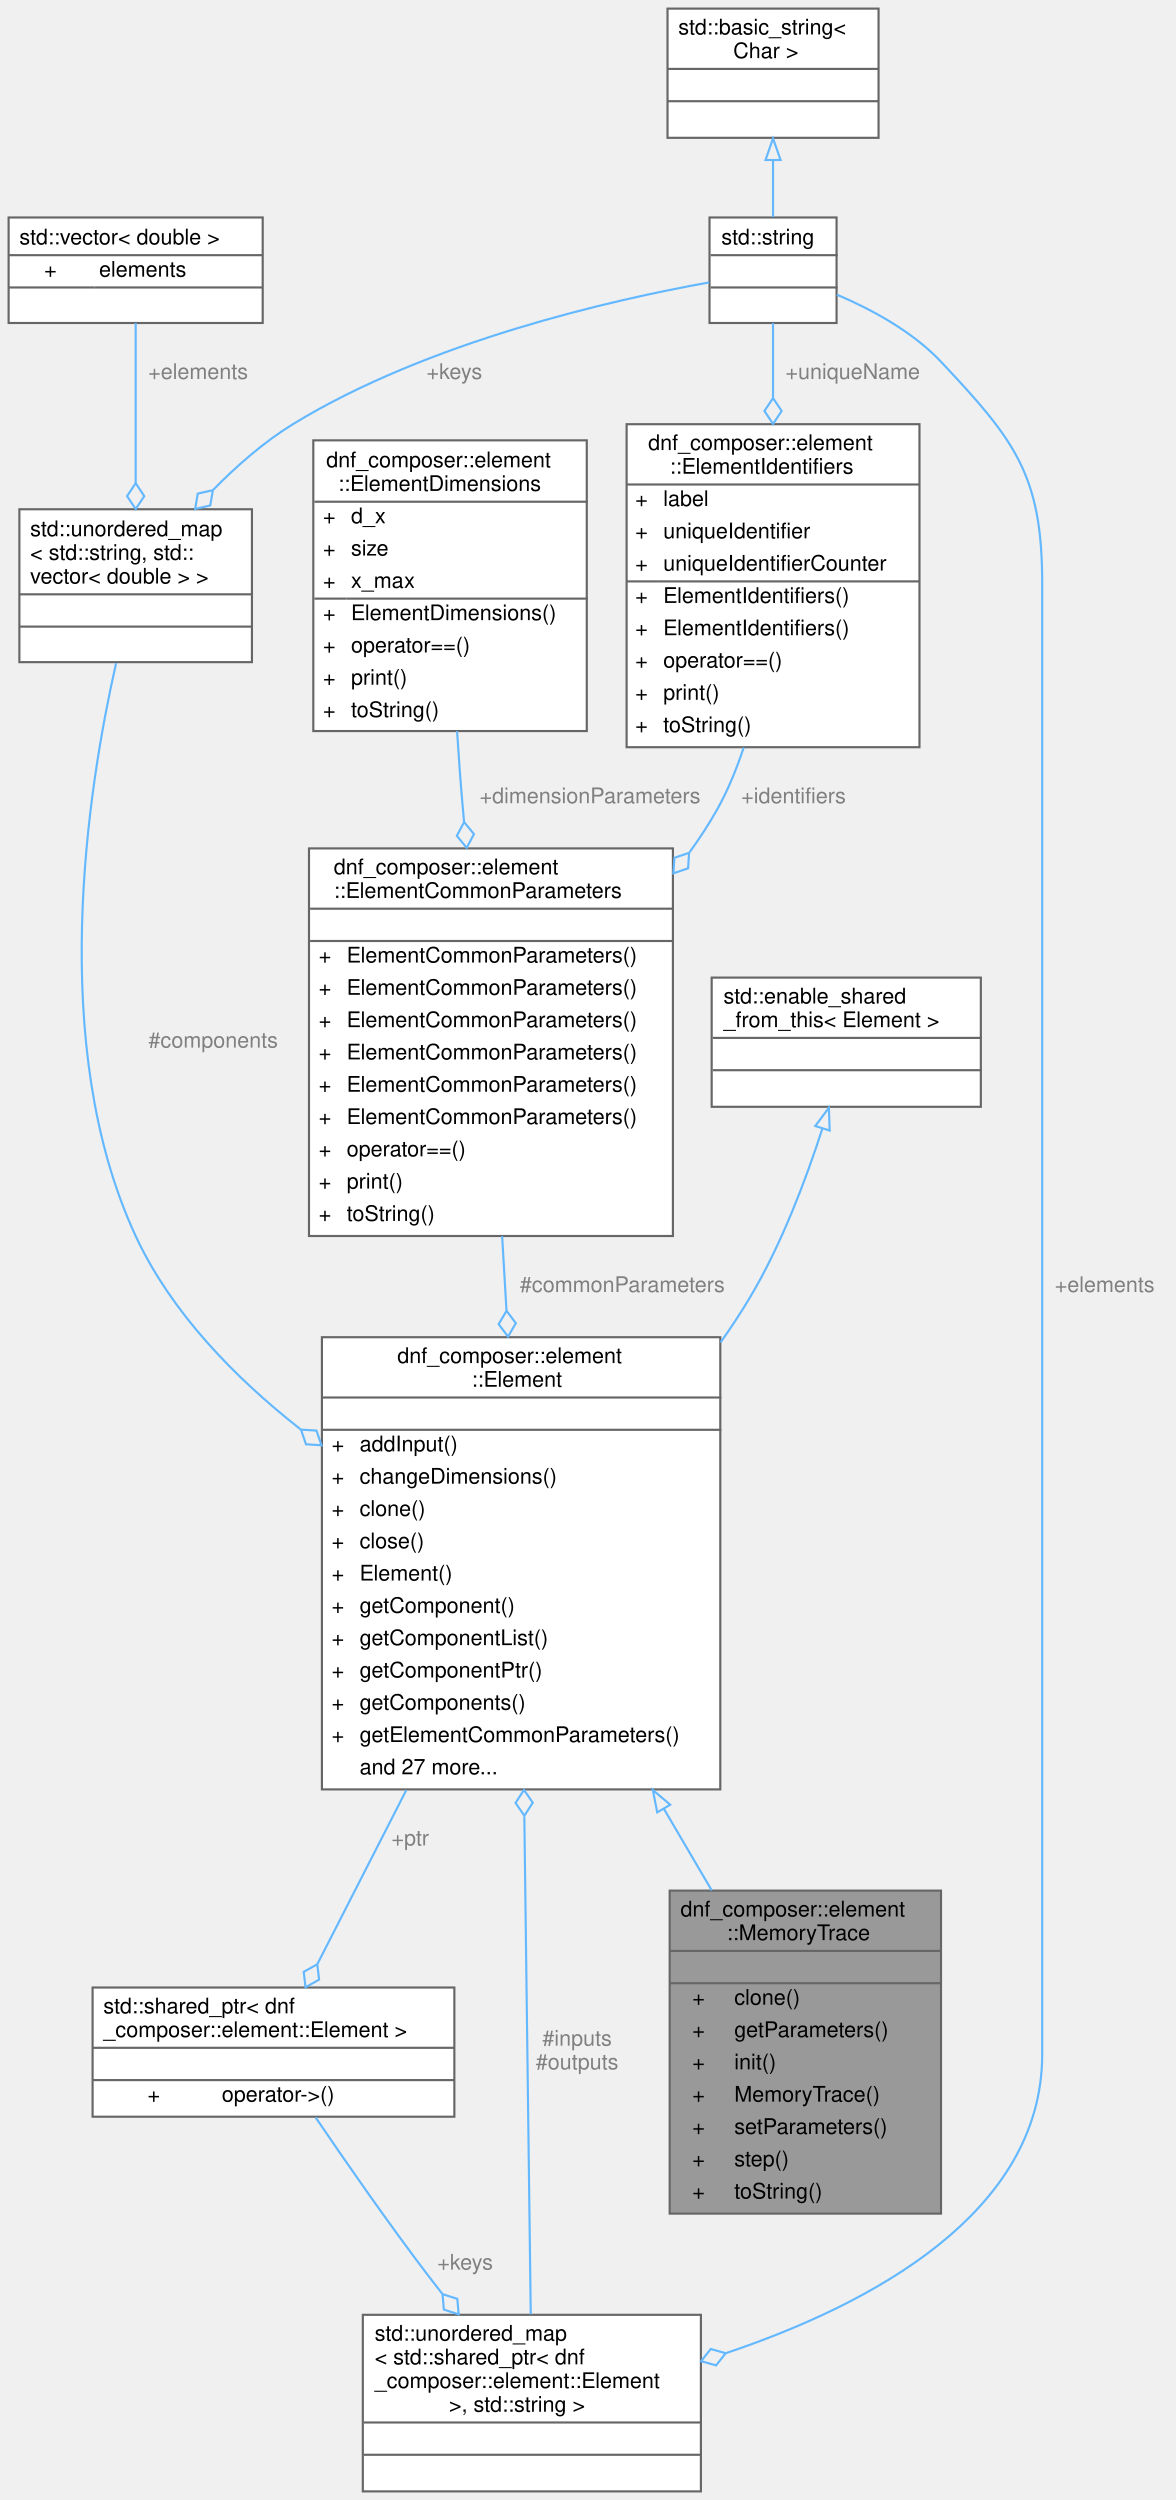
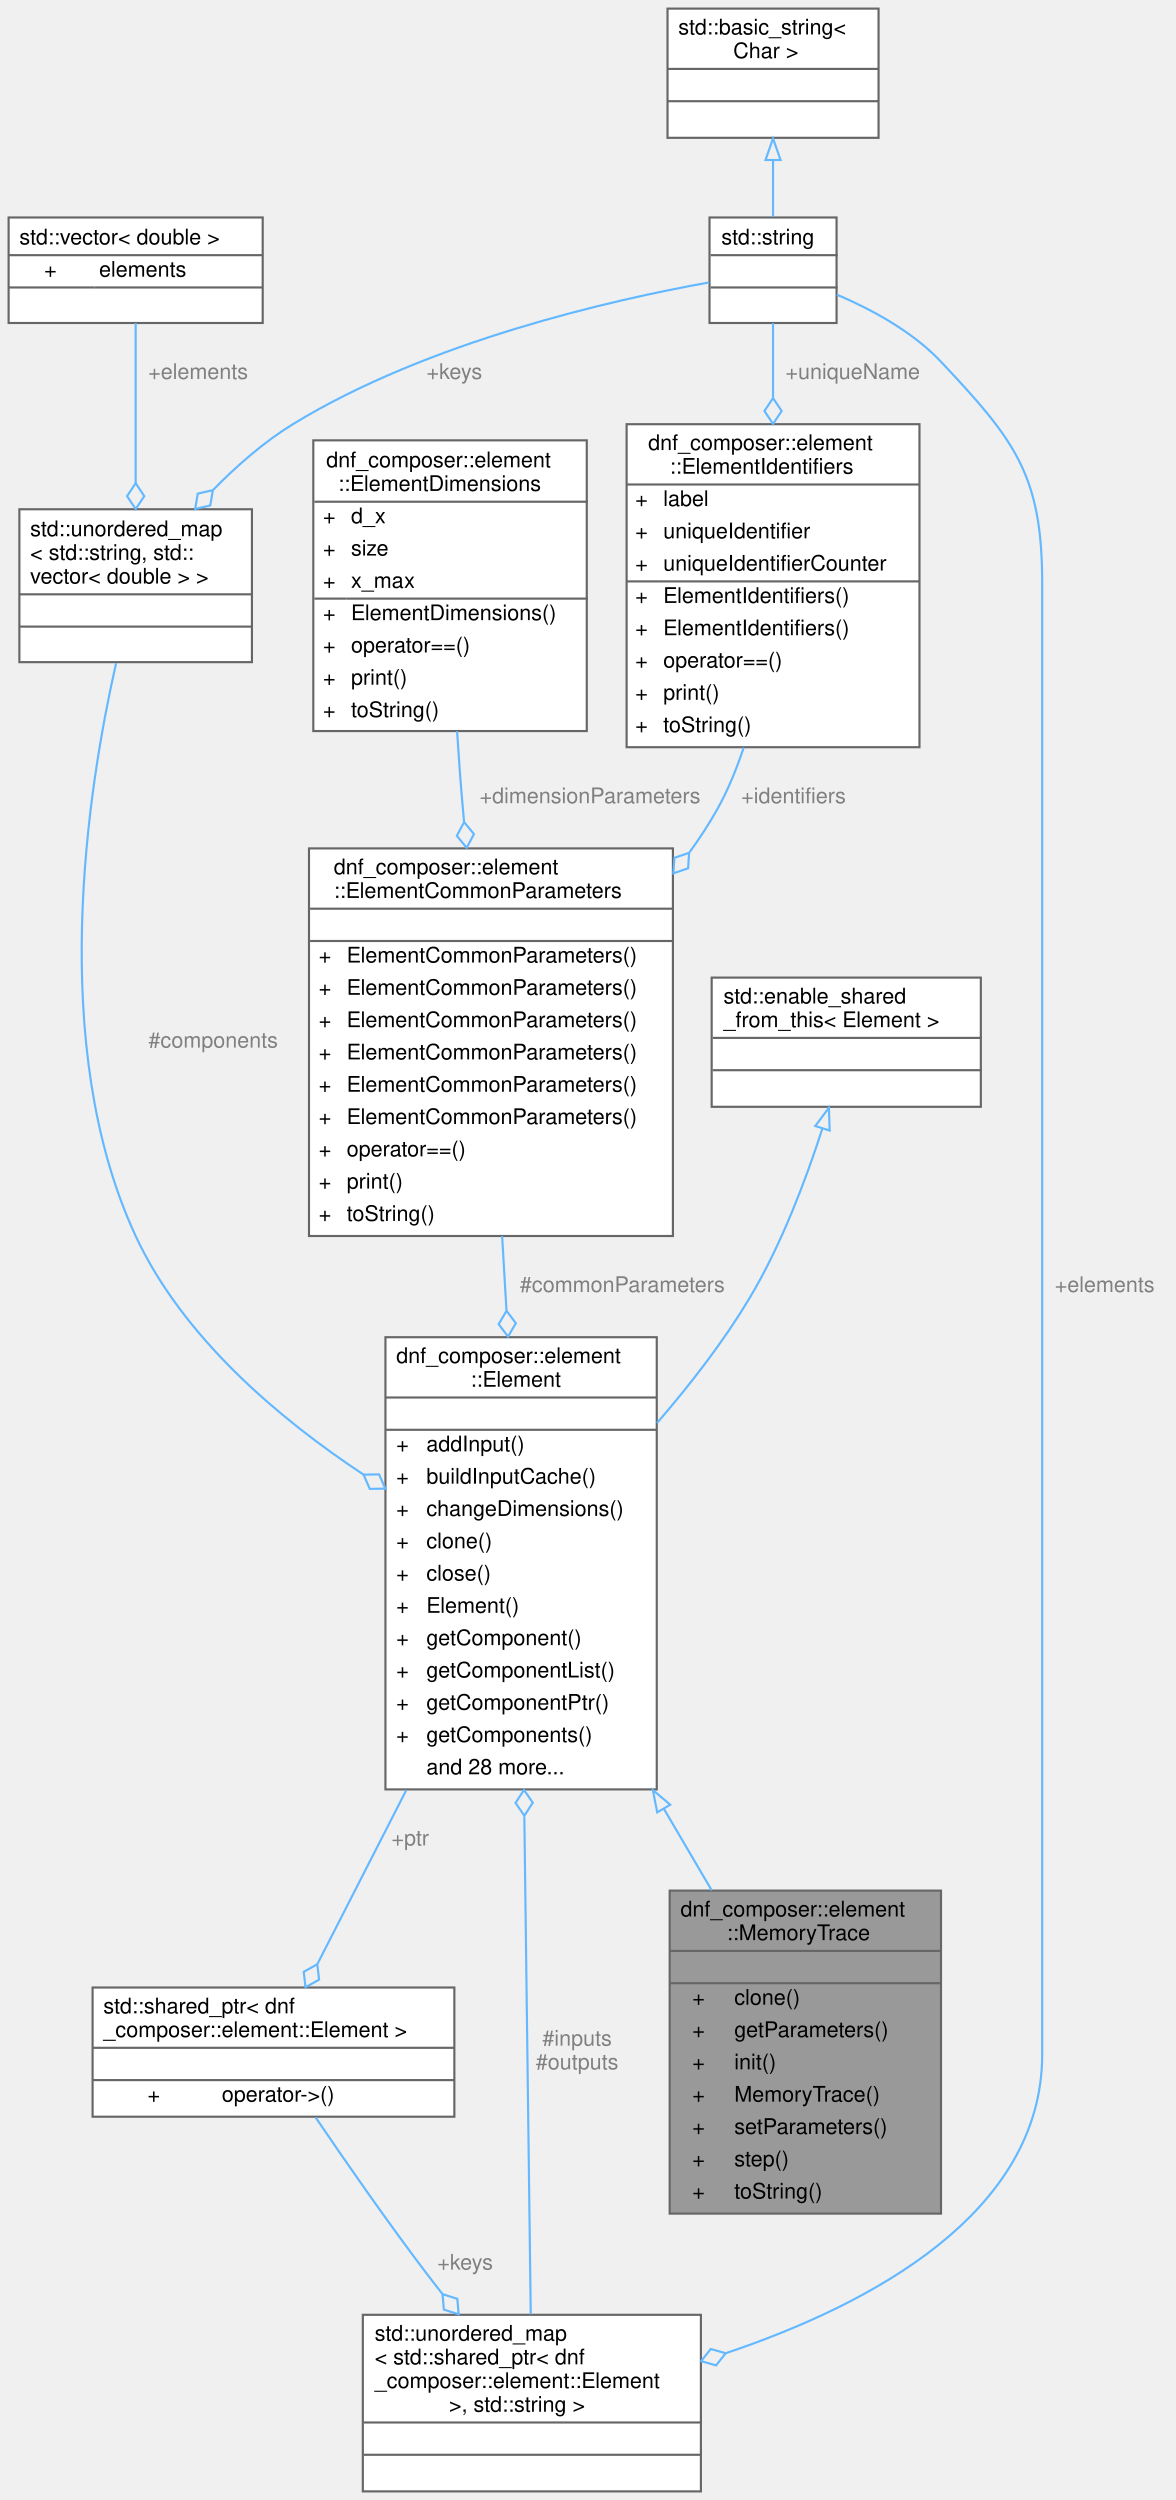
<svg xmlns="http://www.w3.org/2000/svg" xmlns:xlink="http://www.w3.org/1999/xlink" width="546pt" height="1161pt" viewBox="0.00 0.00 546.00 1161.00">
  <g id="graph0" class="graph" transform="scale(1 1) rotate(0) translate(4 1157)">
    <g id="Node000001" class="node">
      <g id="a_Node000001">
        <a xlink:title="Persistent spatial memory that accumulates and decays field activity.">
          <polygon fill="#999999" stroke="transparent" points="433,-279 307,-279 307,-129 433,-129 433,-279" />
          <text text-anchor="start" x="312" y="-267" font-family="Helvetica,sans-Serif" font-size="10.00">dnf_composer::element</text>
          <text text-anchor="start" x="333.5" y="-256" font-family="Helvetica,sans-Serif" font-size="10.00">::MemoryTrace</text>
          <text text-anchor="start" x="368" y="-241" font-family="Helvetica,sans-Serif" font-size="10.00"> </text>
          <text text-anchor="start" x="317.5" y="-226" font-family="Helvetica,sans-Serif" font-size="10.00">+</text>
          <text text-anchor="start" x="337" y="-226" font-family="Helvetica,sans-Serif" font-size="10.00">clone()</text>
          <text text-anchor="start" x="317.5" y="-211" font-family="Helvetica,sans-Serif" font-size="10.00">+</text>
          <text text-anchor="start" x="337" y="-211" font-family="Helvetica,sans-Serif" font-size="10.00">getParameters()</text>
          <text text-anchor="start" x="317.5" y="-196" font-family="Helvetica,sans-Serif" font-size="10.00">+</text>
          <text text-anchor="start" x="337" y="-196" font-family="Helvetica,sans-Serif" font-size="10.00">init()</text>
          <text text-anchor="start" x="317.5" y="-181" font-family="Helvetica,sans-Serif" font-size="10.00">+</text>
          <text text-anchor="start" x="337" y="-181" font-family="Helvetica,sans-Serif" font-size="10.00">MemoryTrace()</text>
          <text text-anchor="start" x="317.5" y="-166" font-family="Helvetica,sans-Serif" font-size="10.00">+</text>
          <text text-anchor="start" x="337" y="-166" font-family="Helvetica,sans-Serif" font-size="10.00">setParameters()</text>
          <text text-anchor="start" x="317.5" y="-151" font-family="Helvetica,sans-Serif" font-size="10.00">+</text>
          <text text-anchor="start" x="337" y="-151" font-family="Helvetica,sans-Serif" font-size="10.00">step()</text>
          <text text-anchor="start" x="317.5" y="-136" font-family="Helvetica,sans-Serif" font-size="10.00">+</text>
          <text text-anchor="start" x="337" y="-136" font-family="Helvetica,sans-Serif" font-size="10.00">toString()</text>
          <polygon fill="#666666" stroke="#666666" points="307,-251 307,-251 433,-251 433,-251 307,-251" />
          <polygon fill="#666666" stroke="#666666" points="307,-236 307,-236 433,-236 433,-236 307,-236" />
          <polygon fill="none" stroke="#666666" points="307,-129 307,-279 433,-279 433,-129 307,-129" />
        </a>
      </g>
    </g>
    <g id="Node000002" class="node">
      <g id="a_Node000002">
        <a xlink:href="classdnf__composer_1_1element_1_1Element.html" target="_top" xlink:title="Abstract base class for all simulation elements.">
-           <polygon fill="white" stroke="transparent" points="330.5,-536 145.5,-536 145.5,-326 330.5,-326 330.5,-536" />
-           <text text-anchor="start" x="180.5" y="-524" font-family="Helvetica,sans-Serif" font-size="10.00">dnf_composer::element</text>
-           <text text-anchor="start" x="215" y="-513" font-family="Helvetica,sans-Serif" font-size="10.00">::Element</text>
-           <text text-anchor="start" x="236.5" y="-498" font-family="Helvetica,sans-Serif" font-size="10.00"> </text>
-           <text text-anchor="start" x="150" y="-483" font-family="Helvetica,sans-Serif" font-size="10.00">+</text>
-           <text text-anchor="start" x="163" y="-483" font-family="Helvetica,sans-Serif" font-size="10.00">addInput()</text>
-           <text text-anchor="start" x="150" y="-468" font-family="Helvetica,sans-Serif" font-size="10.00">+</text>
-           <text text-anchor="start" x="163" y="-468" font-family="Helvetica,sans-Serif" font-size="10.00">changeDimensions()</text>
-           <text text-anchor="start" x="150" y="-453" font-family="Helvetica,sans-Serif" font-size="10.00">+</text>
-           <text text-anchor="start" x="163" y="-453" font-family="Helvetica,sans-Serif" font-size="10.00">clone()</text>
-           <text text-anchor="start" x="150" y="-438" font-family="Helvetica,sans-Serif" font-size="10.00">+</text>
-           <text text-anchor="start" x="163" y="-438" font-family="Helvetica,sans-Serif" font-size="10.00">close()</text>
-           <text text-anchor="start" x="150" y="-423" font-family="Helvetica,sans-Serif" font-size="10.00">+</text>
-           <text text-anchor="start" x="163" y="-423" font-family="Helvetica,sans-Serif" font-size="10.00">Element()</text>
-           <text text-anchor="start" x="150" y="-408" font-family="Helvetica,sans-Serif" font-size="10.00">+</text>
-           <text text-anchor="start" x="163" y="-408" font-family="Helvetica,sans-Serif" font-size="10.00">getComponent()</text>
-           <text text-anchor="start" x="150" y="-393" font-family="Helvetica,sans-Serif" font-size="10.00">+</text>
-           <text text-anchor="start" x="163" y="-393" font-family="Helvetica,sans-Serif" font-size="10.00">getComponentList()</text>
-           <text text-anchor="start" x="150" y="-378" font-family="Helvetica,sans-Serif" font-size="10.00">+</text>
-           <text text-anchor="start" x="163" y="-378" font-family="Helvetica,sans-Serif" font-size="10.00">getComponentPtr()</text>
-           <text text-anchor="start" x="150" y="-363" font-family="Helvetica,sans-Serif" font-size="10.00">+</text>
-           <text text-anchor="start" x="163" y="-363" font-family="Helvetica,sans-Serif" font-size="10.00">getComponents()</text>
-           <text text-anchor="start" x="150" y="-348" font-family="Helvetica,sans-Serif" font-size="10.00">+</text>
-           <text text-anchor="start" x="163" y="-348" font-family="Helvetica,sans-Serif" font-size="10.00">getElementCommonParameters()</text>
-           <text text-anchor="start" x="163" y="-333" font-family="Helvetica,sans-Serif" font-size="10.00">and 27 more...</text>
-           <polygon fill="#666666" stroke="#666666" points="146,-508 146,-508 331,-508 331,-508 146,-508" />
-           <polygon fill="#666666" stroke="#666666" points="146,-493 146,-493 331,-493 331,-493 146,-493" />
-           <polygon fill="none" stroke="#666666" points="145.5,-326 145.5,-536 330.5,-536 330.5,-326 145.5,-326" />
+           <polygon fill="white" stroke="transparent" points="301,-536 175,-536 175,-326 301,-326 301,-536" />
+           <text text-anchor="start" x="180" y="-524" font-family="Helvetica,sans-Serif" font-size="10.00">dnf_composer::element</text>
+           <text text-anchor="start" x="214.5" y="-513" font-family="Helvetica,sans-Serif" font-size="10.00">::Element</text>
+           <text text-anchor="start" x="236" y="-498" font-family="Helvetica,sans-Serif" font-size="10.00"> </text>
+           <text text-anchor="start" x="180" y="-483" font-family="Helvetica,sans-Serif" font-size="10.00">+</text>
+           <text text-anchor="start" x="194" y="-483" font-family="Helvetica,sans-Serif" font-size="10.00">addInput()</text>
+           <text text-anchor="start" x="180" y="-468" font-family="Helvetica,sans-Serif" font-size="10.00">+</text>
+           <text text-anchor="start" x="194" y="-468" font-family="Helvetica,sans-Serif" font-size="10.00">buildInputCache()</text>
+           <text text-anchor="start" x="180" y="-453" font-family="Helvetica,sans-Serif" font-size="10.00">+</text>
+           <text text-anchor="start" x="194" y="-453" font-family="Helvetica,sans-Serif" font-size="10.00">changeDimensions()</text>
+           <text text-anchor="start" x="180" y="-438" font-family="Helvetica,sans-Serif" font-size="10.00">+</text>
+           <text text-anchor="start" x="194" y="-438" font-family="Helvetica,sans-Serif" font-size="10.00">clone()</text>
+           <text text-anchor="start" x="180" y="-423" font-family="Helvetica,sans-Serif" font-size="10.00">+</text>
+           <text text-anchor="start" x="194" y="-423" font-family="Helvetica,sans-Serif" font-size="10.00">close()</text>
+           <text text-anchor="start" x="180" y="-408" font-family="Helvetica,sans-Serif" font-size="10.00">+</text>
+           <text text-anchor="start" x="194" y="-408" font-family="Helvetica,sans-Serif" font-size="10.00">Element()</text>
+           <text text-anchor="start" x="180" y="-393" font-family="Helvetica,sans-Serif" font-size="10.00">+</text>
+           <text text-anchor="start" x="194" y="-393" font-family="Helvetica,sans-Serif" font-size="10.00">getComponent()</text>
+           <text text-anchor="start" x="180" y="-378" font-family="Helvetica,sans-Serif" font-size="10.00">+</text>
+           <text text-anchor="start" x="194" y="-378" font-family="Helvetica,sans-Serif" font-size="10.00">getComponentList()</text>
+           <text text-anchor="start" x="180" y="-363" font-family="Helvetica,sans-Serif" font-size="10.00">+</text>
+           <text text-anchor="start" x="194" y="-363" font-family="Helvetica,sans-Serif" font-size="10.00">getComponentPtr()</text>
+           <text text-anchor="start" x="180" y="-348" font-family="Helvetica,sans-Serif" font-size="10.00">+</text>
+           <text text-anchor="start" x="194" y="-348" font-family="Helvetica,sans-Serif" font-size="10.00">getComponents()</text>
+           <text text-anchor="start" x="194" y="-333" font-family="Helvetica,sans-Serif" font-size="10.00">and 28 more...</text>
+           <polygon fill="#666666" stroke="#666666" points="175,-508 175,-508 301,-508 301,-508 175,-508" />
+           <polygon fill="#666666" stroke="#666666" points="175,-493 175,-493 301,-493 301,-493 175,-493" />
+           <polygon fill="none" stroke="#666666" points="175,-326 175,-536 301,-536 301,-326 175,-326" />
        </a>
      </g>
    </g>
    <g id="edge1_Node000001_Node000002" class="edge">
      <g id="a_edge1_Node000001_Node000002">
        <a xlink:title=" ">
          <path fill="none" stroke="#63b8ff" d="M304.38,-316.86C311.9,-304.03 319.42,-291.22 326.54,-279.08" />
          <polygon fill="none" stroke="#63b8ff" points="301.21,-315.34 299.17,-325.73 307.25,-318.88 301.21,-315.34" />
        </a>
      </g>
    </g>
    <g id="Node000012" class="node">
      <g id="a_Node000012">
        <a xlink:title=" ">
          <polygon fill="white" stroke="transparent" points="207,-234 39,-234 39,-174 207,-174 207,-234" />
          <text text-anchor="start" x="44" y="-222" font-family="Helvetica,sans-Serif" font-size="10.00">std::shared_ptr&lt; dnf</text>
          <text text-anchor="start" x="44" y="-211" font-family="Helvetica,sans-Serif" font-size="10.00">_composer::element::Element &gt;</text>
          <text text-anchor="start" x="121" y="-196" font-family="Helvetica,sans-Serif" font-size="10.00"> </text>
          <text text-anchor="start" x="64.5" y="-181" font-family="Helvetica,sans-Serif" font-size="10.00">+</text>
          <text text-anchor="start" x="99" y="-181" font-family="Helvetica,sans-Serif" font-size="10.00">operator-&gt;()</text>
          <polygon fill="#666666" stroke="#666666" points="39,-206 39,-206 207,-206 207,-206 39,-206" />
          <polygon fill="#666666" stroke="#666666" points="39,-191 39,-191 207,-191 207,-191 39,-191" />
          <polygon fill="none" stroke="#666666" points="39,-174 39,-234 207,-234 207,-174 39,-174" />
        </a>
      </g>
    </g>
    <g id="edge13_Node000012_Node000002" class="edge">
      <g id="a_edge13_Node000012_Node000002">
        <a xlink:title=" ">
          <path fill="none" stroke="#63b8ff" d="M184.71,-325.73C170.03,-297.02 154.99,-267.58 143.43,-244.97" />
          <polygon fill="none" stroke="#63b8ff" points="143.35,-244.81 137.05,-241.29 137.89,-234.12 144.18,-237.65 143.35,-244.81" />
        </a>
      </g>
      <text text-anchor="middle" x="186.5" y="-300" font-family="Helvetica,sans-Serif" font-size="10.00" fill="grey"> +ptr</text>
    </g>
    <g id="Node000003" class="node">
      <g id="a_Node000003">
        <a xlink:title=" ">
          <polygon fill="white" stroke="transparent" points="451.5,-703 326.5,-703 326.5,-643 451.5,-643 451.5,-703" />
          <text text-anchor="start" x="332" y="-691" font-family="Helvetica,sans-Serif" font-size="10.00">std::enable_shared</text>
          <text text-anchor="start" x="332" y="-680" font-family="Helvetica,sans-Serif" font-size="10.00">_from_this&lt; Element &gt;</text>
          <text text-anchor="start" x="387.5" y="-665" font-family="Helvetica,sans-Serif" font-size="10.00"> </text>
          <text text-anchor="start" x="387.5" y="-650" font-family="Helvetica,sans-Serif" font-size="10.00"> </text>
          <polygon fill="#666666" stroke="#666666" points="327,-675 327,-675 452,-675 452,-675 327,-675" />
          <polygon fill="#666666" stroke="#666666" points="327,-660 327,-660 452,-660 452,-660 327,-660" />
          <polygon fill="none" stroke="#666666" points="326.5,-643 326.5,-703 451.5,-703 451.5,-643 326.5,-643" />
        </a>
      </g>
    </g>
    <g id="edge2_Node000002_Node000003" class="edge">
      <g id="a_edge2_Node000002_Node000003">
        <a xlink:title=" ">
-           <path fill="none" stroke="#63b8ff" d="M377.89,-632.83C370.24,-609.07 358.79,-578.68 344,-554 339.89,-547.14 335.38,-540.3 330.61,-533.55" />
+           <path fill="none" stroke="#63b8ff" d="M377.89,-632.83C370.24,-609.07 358.79,-578.68 344,-554 331.96,-533.9 316.49,-513.94 301.12,-496.15" />
          <polygon fill="none" stroke="#63b8ff" points="374.61,-634.07 380.94,-642.57 381.3,-631.98 374.61,-634.07" />
        </a>
      </g>
    </g>
    <g id="Node000004" class="node">
      <g id="a_Node000004">
        <a xlink:href="structdnf__composer_1_1element_1_1ElementCommonParameters.html" target="_top" xlink:title="Bundles identity and spatial dimensions passed to every Element constructor.">
          <polygon fill="white" stroke="transparent" points="308.5,-763 139.5,-763 139.5,-583 308.5,-583 308.5,-763" />
          <text text-anchor="start" x="151" y="-751" font-family="Helvetica,sans-Serif" font-size="10.00">dnf_composer::element</text>
          <text text-anchor="start" x="151" y="-740" font-family="Helvetica,sans-Serif" font-size="10.00">::ElementCommonParameters</text>
          <text text-anchor="start" x="222.5" y="-725" font-family="Helvetica,sans-Serif" font-size="10.00"> </text>
          <text text-anchor="start" x="144" y="-710" font-family="Helvetica,sans-Serif" font-size="10.00">+</text>
          <text text-anchor="start" x="157" y="-710" font-family="Helvetica,sans-Serif" font-size="10.00">ElementCommonParameters()</text>
          <text text-anchor="start" x="144" y="-695" font-family="Helvetica,sans-Serif" font-size="10.00">+</text>
          <text text-anchor="start" x="157" y="-695" font-family="Helvetica,sans-Serif" font-size="10.00">ElementCommonParameters()</text>
          <text text-anchor="start" x="144" y="-680" font-family="Helvetica,sans-Serif" font-size="10.00">+</text>
          <text text-anchor="start" x="157" y="-680" font-family="Helvetica,sans-Serif" font-size="10.00">ElementCommonParameters()</text>
          <text text-anchor="start" x="144" y="-665" font-family="Helvetica,sans-Serif" font-size="10.00">+</text>
          <text text-anchor="start" x="157" y="-665" font-family="Helvetica,sans-Serif" font-size="10.00">ElementCommonParameters()</text>
          <text text-anchor="start" x="144" y="-650" font-family="Helvetica,sans-Serif" font-size="10.00">+</text>
          <text text-anchor="start" x="157" y="-650" font-family="Helvetica,sans-Serif" font-size="10.00">ElementCommonParameters()</text>
          <text text-anchor="start" x="144" y="-635" font-family="Helvetica,sans-Serif" font-size="10.00">+</text>
          <text text-anchor="start" x="157" y="-635" font-family="Helvetica,sans-Serif" font-size="10.00">ElementCommonParameters()</text>
          <text text-anchor="start" x="144" y="-620" font-family="Helvetica,sans-Serif" font-size="10.00">+</text>
          <text text-anchor="start" x="157" y="-620" font-family="Helvetica,sans-Serif" font-size="10.00">operator==()</text>
          <text text-anchor="start" x="144" y="-605" font-family="Helvetica,sans-Serif" font-size="10.00">+</text>
          <text text-anchor="start" x="157" y="-605" font-family="Helvetica,sans-Serif" font-size="10.00">print()</text>
          <text text-anchor="start" x="144" y="-590" font-family="Helvetica,sans-Serif" font-size="10.00">+</text>
          <text text-anchor="start" x="157" y="-590" font-family="Helvetica,sans-Serif" font-size="10.00">toString()</text>
          <polygon fill="#666666" stroke="#666666" points="140,-735 140,-735 309,-735 309,-735 140,-735" />
          <polygon fill="#666666" stroke="#666666" points="140,-720 140,-720 309,-720 309,-720 140,-720" />
          <polygon fill="none" stroke="#666666" points="139.5,-583 139.5,-763 308.5,-763 308.5,-583 139.5,-583" />
        </a>
      </g>
    </g>
    <g id="edge3_Node000002_Node000004" class="edge">
      <g id="a_edge3_Node000002_Node000004">
        <a xlink:title=" ">
          <path fill="none" stroke="#63b8ff" d="M229.19,-582.97C229.85,-571.69 230.53,-560.01 231.21,-548.37" />
          <polygon fill="none" stroke="#63b8ff" points="231.22,-548.26 227.57,-542.04 231.92,-536.28 235.56,-542.51 231.22,-548.26" />
        </a>
      </g>
      <text text-anchor="middle" x="285" y="-557" font-family="Helvetica,sans-Serif" font-size="10.00" fill="grey"> #commonParameters</text>
    </g>
    <g id="Node000005" class="node">
      <g id="a_Node000005">
        <a xlink:href="structdnf__composer_1_1element_1_1ElementIdentifiers.html" target="_top" xlink:title="Identity information for an element: numeric ID, name, and type label.">
          <polygon fill="white" stroke="transparent" points="423,-960 287,-960 287,-810 423,-810 423,-960" />
          <text text-anchor="start" x="297" y="-948" font-family="Helvetica,sans-Serif" font-size="10.00">dnf_composer::element</text>
          <text text-anchor="start" x="307" y="-937" font-family="Helvetica,sans-Serif" font-size="10.00">::ElementIdentifiers</text>
          <text text-anchor="start" x="291" y="-922" font-family="Helvetica,sans-Serif" font-size="10.00">+</text>
          <text text-anchor="start" x="304" y="-922" font-family="Helvetica,sans-Serif" font-size="10.00">label</text>
          <text text-anchor="start" x="291" y="-907" font-family="Helvetica,sans-Serif" font-size="10.00">+</text>
          <text text-anchor="start" x="304" y="-907" font-family="Helvetica,sans-Serif" font-size="10.00">uniqueIdentifier</text>
          <text text-anchor="start" x="291" y="-892" font-family="Helvetica,sans-Serif" font-size="10.00">+</text>
          <text text-anchor="start" x="304" y="-892" font-family="Helvetica,sans-Serif" font-size="10.00">uniqueIdentifierCounter</text>
          <text text-anchor="start" x="291" y="-877" font-family="Helvetica,sans-Serif" font-size="10.00">+</text>
          <text text-anchor="start" x="304" y="-877" font-family="Helvetica,sans-Serif" font-size="10.00">ElementIdentifiers()</text>
          <text text-anchor="start" x="291" y="-862" font-family="Helvetica,sans-Serif" font-size="10.00">+</text>
          <text text-anchor="start" x="304" y="-862" font-family="Helvetica,sans-Serif" font-size="10.00">ElementIdentifiers()</text>
          <text text-anchor="start" x="291" y="-847" font-family="Helvetica,sans-Serif" font-size="10.00">+</text>
          <text text-anchor="start" x="304" y="-847" font-family="Helvetica,sans-Serif" font-size="10.00">operator==()</text>
          <text text-anchor="start" x="291" y="-832" font-family="Helvetica,sans-Serif" font-size="10.00">+</text>
          <text text-anchor="start" x="304" y="-832" font-family="Helvetica,sans-Serif" font-size="10.00">print()</text>
          <text text-anchor="start" x="291" y="-817" font-family="Helvetica,sans-Serif" font-size="10.00">+</text>
          <text text-anchor="start" x="304" y="-817" font-family="Helvetica,sans-Serif" font-size="10.00">toString()</text>
          <polygon fill="#666666" stroke="#666666" points="287,-932 287,-932 423,-932 423,-932 287,-932" />
          <polygon fill="#666666" stroke="#666666" points="287,-887 287,-887 302,-887 302,-887 287,-887" />
          <polygon fill="#666666" stroke="#666666" points="302,-887 302,-887 423,-887 423,-887 302,-887" />
          <polygon fill="none" stroke="#666666" points="287,-810 287,-960 423,-960 423,-810 287,-810" />
        </a>
      </g>
    </g>
    <g id="edge4_Node000004_Node000005" class="edge">
      <g id="a_edge4_Node000004_Node000005">
        <a xlink:title=" ">
          <path fill="none" stroke="#63b8ff" d="M341.36,-809.85C338.07,-799.82 334.01,-789.93 329,-781 325.24,-774.3 320.95,-767.72 316.3,-761.32" />
          <polygon fill="none" stroke="#63b8ff" points="316.02,-760.96 309.19,-758.63 308.72,-751.43 315.55,-753.76 316.02,-760.96" />
        </a>
      </g>
      <text text-anchor="middle" x="364.5" y="-784" font-family="Helvetica,sans-Serif" font-size="10.00" fill="grey"> +identifiers</text>
    </g>
    <g id="Node000006" class="node">
      <g id="a_Node000006">
        <a xlink:title=" ">
          <polygon fill="white" stroke="transparent" points="384.5,-1056 325.5,-1056 325.5,-1007 384.5,-1007 384.5,-1056" />
          <text text-anchor="start" x="331" y="-1043.5" font-family="Helvetica,sans-Serif" font-size="10.00">std::string</text>
          <text text-anchor="start" x="353.5" y="-1028.5" font-family="Helvetica,sans-Serif" font-size="10.00"> </text>
          <text text-anchor="start" x="353.5" y="-1013.5" font-family="Helvetica,sans-Serif" font-size="10.00"> </text>
          <polygon fill="#666666" stroke="#666666" points="326,-1038.5 326,-1038.5 385,-1038.5 385,-1038.5 326,-1038.5" />
          <polygon fill="#666666" stroke="#666666" points="326,-1023.5 326,-1023.5 385,-1023.5 385,-1023.5 326,-1023.5" />
          <polygon fill="none" stroke="#666666" points="325.5,-1007 325.5,-1056 384.5,-1056 384.5,-1007 325.5,-1007" />
        </a>
      </g>
    </g>
    <g id="edge5_Node000005_Node000006" class="edge">
      <g id="a_edge5_Node000005_Node000006">
        <a xlink:title=" ">
          <path fill="none" stroke="#63b8ff" d="M355,-1006.96C355,-997.14 355,-985.08 355,-972.41" />
          <polygon fill="none" stroke="#63b8ff" points="355,-972.13 351,-966.13 355,-960.13 359,-966.13 355,-972.13" />
        </a>
      </g>
      <text text-anchor="middle" x="392" y="-981" font-family="Helvetica,sans-Serif" font-size="10.00" fill="grey"> +uniqueName</text>
    </g>
    <g id="Node000009" class="node">
      <g id="a_Node000009">
        <a xlink:title=" ">
          <polygon fill="white" stroke="transparent" points="113,-920.5 5,-920.5 5,-849.5 113,-849.5 113,-920.5" />
          <text text-anchor="start" x="10" y="-908" font-family="Helvetica,sans-Serif" font-size="10.00">std::unordered_map</text>
          <text text-anchor="start" x="10" y="-897" font-family="Helvetica,sans-Serif" font-size="10.00">&lt; std::string, std::</text>
          <text text-anchor="start" x="10" y="-886" font-family="Helvetica,sans-Serif" font-size="10.00">vector&lt; double &gt; &gt;</text>
          <text text-anchor="start" x="57" y="-871" font-family="Helvetica,sans-Serif" font-size="10.00"> </text>
          <text text-anchor="start" x="57" y="-856" font-family="Helvetica,sans-Serif" font-size="10.00"> </text>
          <polygon fill="#666666" stroke="#666666" points="5,-881 5,-881 113,-881 113,-881 5,-881" />
          <polygon fill="#666666" stroke="#666666" points="5,-866 5,-866 113,-866 113,-866 5,-866" />
          <polygon fill="none" stroke="#666666" points="5,-849.5 5,-920.5 113,-920.5 113,-849.5 5,-849.5" />
        </a>
      </g>
    </g>
    <g id="edge9_Node000009_Node000006" class="edge">
      <g id="a_edge9_Node000009_Node000006">
        <a xlink:title=" ">
          <path fill="none" stroke="#63b8ff" d="M325.3,-1025.84C280.68,-1017.83 194.86,-998.47 132,-960 118.64,-951.82 105.95,-940.68 95.01,-929.53" />
          <polygon fill="none" stroke="#63b8ff" points="94.86,-929.37 87.83,-927.75 86.63,-920.64 93.65,-922.26 94.86,-929.37" />
        </a>
      </g>
      <text text-anchor="middle" x="207" y="-981" font-family="Helvetica,sans-Serif" font-size="10.00" fill="grey"> +keys</text>
    </g>
    <g id="Node000011" class="node">
      <g id="a_Node000011">
        <a xlink:title=" ">
          <polygon fill="white" stroke="transparent" points="321.5,-82 164.5,-82 164.5,0 321.5,0 321.5,-82" />
          <text text-anchor="start" x="170" y="-70" font-family="Helvetica,sans-Serif" font-size="10.00">std::unordered_map</text>
          <text text-anchor="start" x="170" y="-59" font-family="Helvetica,sans-Serif" font-size="10.00">&lt; std::shared_ptr&lt; dnf</text>
          <text text-anchor="start" x="170" y="-48" font-family="Helvetica,sans-Serif" font-size="10.00">_composer::element::Element</text>
          <text text-anchor="start" x="204.5" y="-37" font-family="Helvetica,sans-Serif" font-size="10.00"> &gt;, std::string &gt;</text>
          <text text-anchor="start" x="241.5" y="-22" font-family="Helvetica,sans-Serif" font-size="10.00"> </text>
          <text text-anchor="start" x="241.5" y="-7" font-family="Helvetica,sans-Serif" font-size="10.00"> </text>
          <polygon fill="#666666" stroke="#666666" points="165,-32 165,-32 322,-32 322,-32 165,-32" />
          <polygon fill="#666666" stroke="#666666" points="165,-17 165,-17 322,-17 322,-17 165,-17" />
          <polygon fill="none" stroke="#666666" points="164.5,0 164.5,-82 321.5,-82 321.5,0 164.5,0" />
        </a>
      </g>
    </g>
    <g id="edge14_Node000011_Node000006" class="edge">
      <g id="a_edge14_Node000011_Node000006">
        <a xlink:title=" ">
          <path fill="none" stroke="#63b8ff" d="M384.67,-1020.15C400.65,-1013.35 419.76,-1003.08 433,-989 467.48,-952.35 480,-936.32 480,-886 480,-886 480,-886 480,-203 480,-129.06 400.09,-86.7 333.07,-64.18" />
          <polygon fill="none" stroke="#63b8ff" points="333.01,-64.16 326.07,-66.12 321.59,-60.47 328.53,-58.51 333.01,-64.16" />
        </a>
      </g>
      <text text-anchor="middle" x="509" y="-557" font-family="Helvetica,sans-Serif" font-size="10.00" fill="grey"> +elements</text>
    </g>
    <g id="Node000007" class="node">
      <g id="a_Node000007">
        <a xlink:title=" ">
          <polygon fill="white" stroke="transparent" points="404,-1153 306,-1153 306,-1093 404,-1093 404,-1153" />
          <text text-anchor="start" x="311" y="-1141" font-family="Helvetica,sans-Serif" font-size="10.00">std::basic_string&lt;</text>
          <text text-anchor="start" x="336.5" y="-1130" font-family="Helvetica,sans-Serif" font-size="10.00"> Char &gt;</text>
          <text text-anchor="start" x="353" y="-1115" font-family="Helvetica,sans-Serif" font-size="10.00"> </text>
          <text text-anchor="start" x="353" y="-1100" font-family="Helvetica,sans-Serif" font-size="10.00"> </text>
          <polygon fill="#666666" stroke="#666666" points="306,-1125 306,-1125 404,-1125 404,-1125 306,-1125" />
          <polygon fill="#666666" stroke="#666666" points="306,-1110 306,-1110 404,-1110 404,-1110 306,-1110" />
          <polygon fill="none" stroke="#666666" points="306,-1093 306,-1153 404,-1153 404,-1093 306,-1093" />
        </a>
      </g>
    </g>
    <g id="edge6_Node000006_Node000007" class="edge">
      <g id="a_edge6_Node000006_Node000007">
        <a xlink:title=" ">
          <path fill="none" stroke="#63b8ff" d="M355,-1082.41C355,-1073.47 355,-1064.25 355,-1056.21" />
          <polygon fill="none" stroke="#63b8ff" points="351.5,-1082.69 355,-1092.69 358.5,-1082.69 351.5,-1082.69" />
        </a>
      </g>
    </g>
    <g id="Node000008" class="node">
      <g id="a_Node000008">
        <a xlink:href="structdnf__composer_1_1element_1_1ElementDimensions.html" target="_top" xlink:title="Spatial discretization of a one-dimensional field.">
          <polygon fill="white" stroke="transparent" points="268.5,-952.5 141.5,-952.5 141.5,-817.5 268.5,-817.5 268.5,-952.5" />
          <text text-anchor="start" x="147.5" y="-940" font-family="Helvetica,sans-Serif" font-size="10.00">dnf_composer::element</text>
          <text text-anchor="start" x="153" y="-929" font-family="Helvetica,sans-Serif" font-size="10.00">::ElementDimensions</text>
          <text text-anchor="start" x="146" y="-914" font-family="Helvetica,sans-Serif" font-size="10.00">+</text>
          <text text-anchor="start" x="159" y="-914" font-family="Helvetica,sans-Serif" font-size="10.00">d_x</text>
          <text text-anchor="start" x="146" y="-899" font-family="Helvetica,sans-Serif" font-size="10.00">+</text>
          <text text-anchor="start" x="159" y="-899" font-family="Helvetica,sans-Serif" font-size="10.00">size</text>
          <text text-anchor="start" x="146" y="-884" font-family="Helvetica,sans-Serif" font-size="10.00">+</text>
          <text text-anchor="start" x="159" y="-884" font-family="Helvetica,sans-Serif" font-size="10.00">x_max</text>
          <text text-anchor="start" x="146" y="-869" font-family="Helvetica,sans-Serif" font-size="10.00">+</text>
          <text text-anchor="start" x="159" y="-869" font-family="Helvetica,sans-Serif" font-size="10.00">ElementDimensions()</text>
          <text text-anchor="start" x="146" y="-854" font-family="Helvetica,sans-Serif" font-size="10.00">+</text>
          <text text-anchor="start" x="159" y="-854" font-family="Helvetica,sans-Serif" font-size="10.00">operator==()</text>
          <text text-anchor="start" x="146" y="-839" font-family="Helvetica,sans-Serif" font-size="10.00">+</text>
          <text text-anchor="start" x="159" y="-839" font-family="Helvetica,sans-Serif" font-size="10.00">print()</text>
          <text text-anchor="start" x="146" y="-824" font-family="Helvetica,sans-Serif" font-size="10.00">+</text>
          <text text-anchor="start" x="159" y="-824" font-family="Helvetica,sans-Serif" font-size="10.00">toString()</text>
          <polygon fill="#666666" stroke="#666666" points="142,-924 142,-924 269,-924 269,-924 142,-924" />
          <polygon fill="#666666" stroke="#666666" points="142,-879 142,-879 157,-879 157,-879 142,-879" />
          <polygon fill="#666666" stroke="#666666" points="157,-879 157,-879 269,-879 269,-879 157,-879" />
          <polygon fill="none" stroke="#666666" points="141.5,-817.5 141.5,-952.5 268.5,-952.5 268.5,-817.5 141.5,-817.5" />
        </a>
      </g>
    </g>
    <g id="edge7_Node000004_Node000008" class="edge">
      <g id="a_edge7_Node000004_Node000008">
        <a xlink:title=" ">
          <path fill="none" stroke="#63b8ff" d="M208.26,-817.47C209.03,-805.32 209.94,-792.77 211,-781 211.17,-779.1 211.35,-777.19 211.53,-775.26" />
          <polygon fill="none" stroke="#63b8ff" points="211.53,-775.22 208.15,-768.86 212.73,-763.28 216.11,-769.65 211.53,-775.22" />
        </a>
      </g>
      <text text-anchor="middle" x="270" y="-784" font-family="Helvetica,sans-Serif" font-size="10.00" fill="grey"> +dimensionParameters</text>
    </g>
    <g id="edge8_Node000002_Node000009" class="edge">
      <g id="a_edge8_Node000002_Node000009">
        <a xlink:title=" ">
-           <path fill="none" stroke="#63b8ff" d="M49.92,-849.03C36.7,-790.74 17.93,-671.38 59,-583 75.54,-547.4 105.07,-517.18 135.43,-493.34" />
-           <polygon fill="none" stroke="#63b8ff" points="135.76,-493.09 138.11,-486.27 145.3,-485.82 142.95,-492.64 135.76,-493.09" />
+           <path fill="none" stroke="#63b8ff" d="M49.92,-849.03C36.7,-790.74 17.93,-671.38 59,-583 80.91,-535.85 125.59,-498.13 164.83,-472.18" />
+           <polygon fill="none" stroke="#63b8ff" points="164.84,-472.17 167.72,-465.56 174.93,-465.68 172.05,-472.29 164.84,-472.17" />
        </a>
      </g>
      <text text-anchor="middle" x="95" y="-670.5" font-family="Helvetica,sans-Serif" font-size="10.00" fill="grey"> #components</text>
    </g>
    <g id="Node000010" class="node">
      <g id="a_Node000010">
        <a xlink:title=" ">
          <polygon fill="white" stroke="transparent" points="118,-1056 0,-1056 0,-1007 118,-1007 118,-1056" />
          <text text-anchor="start" x="5" y="-1043.5" font-family="Helvetica,sans-Serif" font-size="10.00">std::vector&lt; double &gt;</text>
          <text text-anchor="start" x="16.5" y="-1028.5" font-family="Helvetica,sans-Serif" font-size="10.00">+</text>
          <text text-anchor="start" x="42" y="-1028.5" font-family="Helvetica,sans-Serif" font-size="10.00">elements</text>
          <text text-anchor="start" x="57" y="-1013.5" font-family="Helvetica,sans-Serif" font-size="10.00"> </text>
          <polygon fill="#666666" stroke="#666666" points="0,-1038.5 0,-1038.5 118,-1038.5 118,-1038.5 0,-1038.5" />
          <polygon fill="#666666" stroke="#666666" points="0,-1023.5 0,-1023.5 40,-1023.5 40,-1023.5 0,-1023.5" />
          <polygon fill="#666666" stroke="#666666" points="40,-1023.5 40,-1023.5 118,-1023.5 118,-1023.5 40,-1023.5" />
          <polygon fill="none" stroke="#666666" points="0,-1007 0,-1056 118,-1056 118,-1007 0,-1007" />
        </a>
      </g>
    </g>
    <g id="edge10_Node000009_Node000010" class="edge">
      <g id="a_edge10_Node000009_Node000010">
        <a xlink:title=" ">
          <path fill="none" stroke="#63b8ff" d="M59,-1006.96C59,-986.92 59,-957.51 59,-932.71" />
          <polygon fill="none" stroke="#63b8ff" points="59,-932.6 55,-926.6 59,-920.6 63,-926.6 59,-932.6" />
        </a>
      </g>
      <text text-anchor="middle" x="88" y="-981" font-family="Helvetica,sans-Serif" font-size="10.00" fill="grey"> +elements</text>
    </g>
    <g id="edge11_Node000002_Node000011" class="edge">
      <g id="a_edge11_Node000002_Node000011">
        <a xlink:title=" ">
          <path fill="none" stroke="#63b8ff" d="M242.48,-82.24C241.78,-136.39 240.51,-234.96 239.5,-313.37" />
          <polygon fill="none" stroke="#63b8ff" points="239.5,-313.77 243.42,-319.82 239.34,-325.77 235.42,-319.72 239.5,-313.77" />
        </a>
      </g>
      <text text-anchor="middle" x="264" y="-207" font-family="Helvetica,sans-Serif" font-size="10.00" fill="grey"> #inputs</text>
      <text text-anchor="middle" x="264" y="-196" font-family="Helvetica,sans-Serif" font-size="10.00" fill="grey">#outputs</text>
    </g>
    <g id="edge12_Node000011_Node000012" class="edge">
      <g id="a_edge12_Node000011_Node000012">
        <a xlink:title=" ">
          <path fill="none" stroke="#63b8ff" d="M142.56,-173.69C156.7,-152.83 176.5,-124.3 195,-100 197.08,-97.27 199.24,-94.49 201.43,-91.7" />
          <polygon fill="none" stroke="#63b8ff" points="201.51,-91.6 202.13,-84.41 209,-82.22 208.38,-89.41 201.51,-91.6" />
        </a>
      </g>
      <text text-anchor="middle" x="212" y="-103" font-family="Helvetica,sans-Serif" font-size="10.00" fill="grey"> +keys</text>
    </g>
  </g>
</svg>
